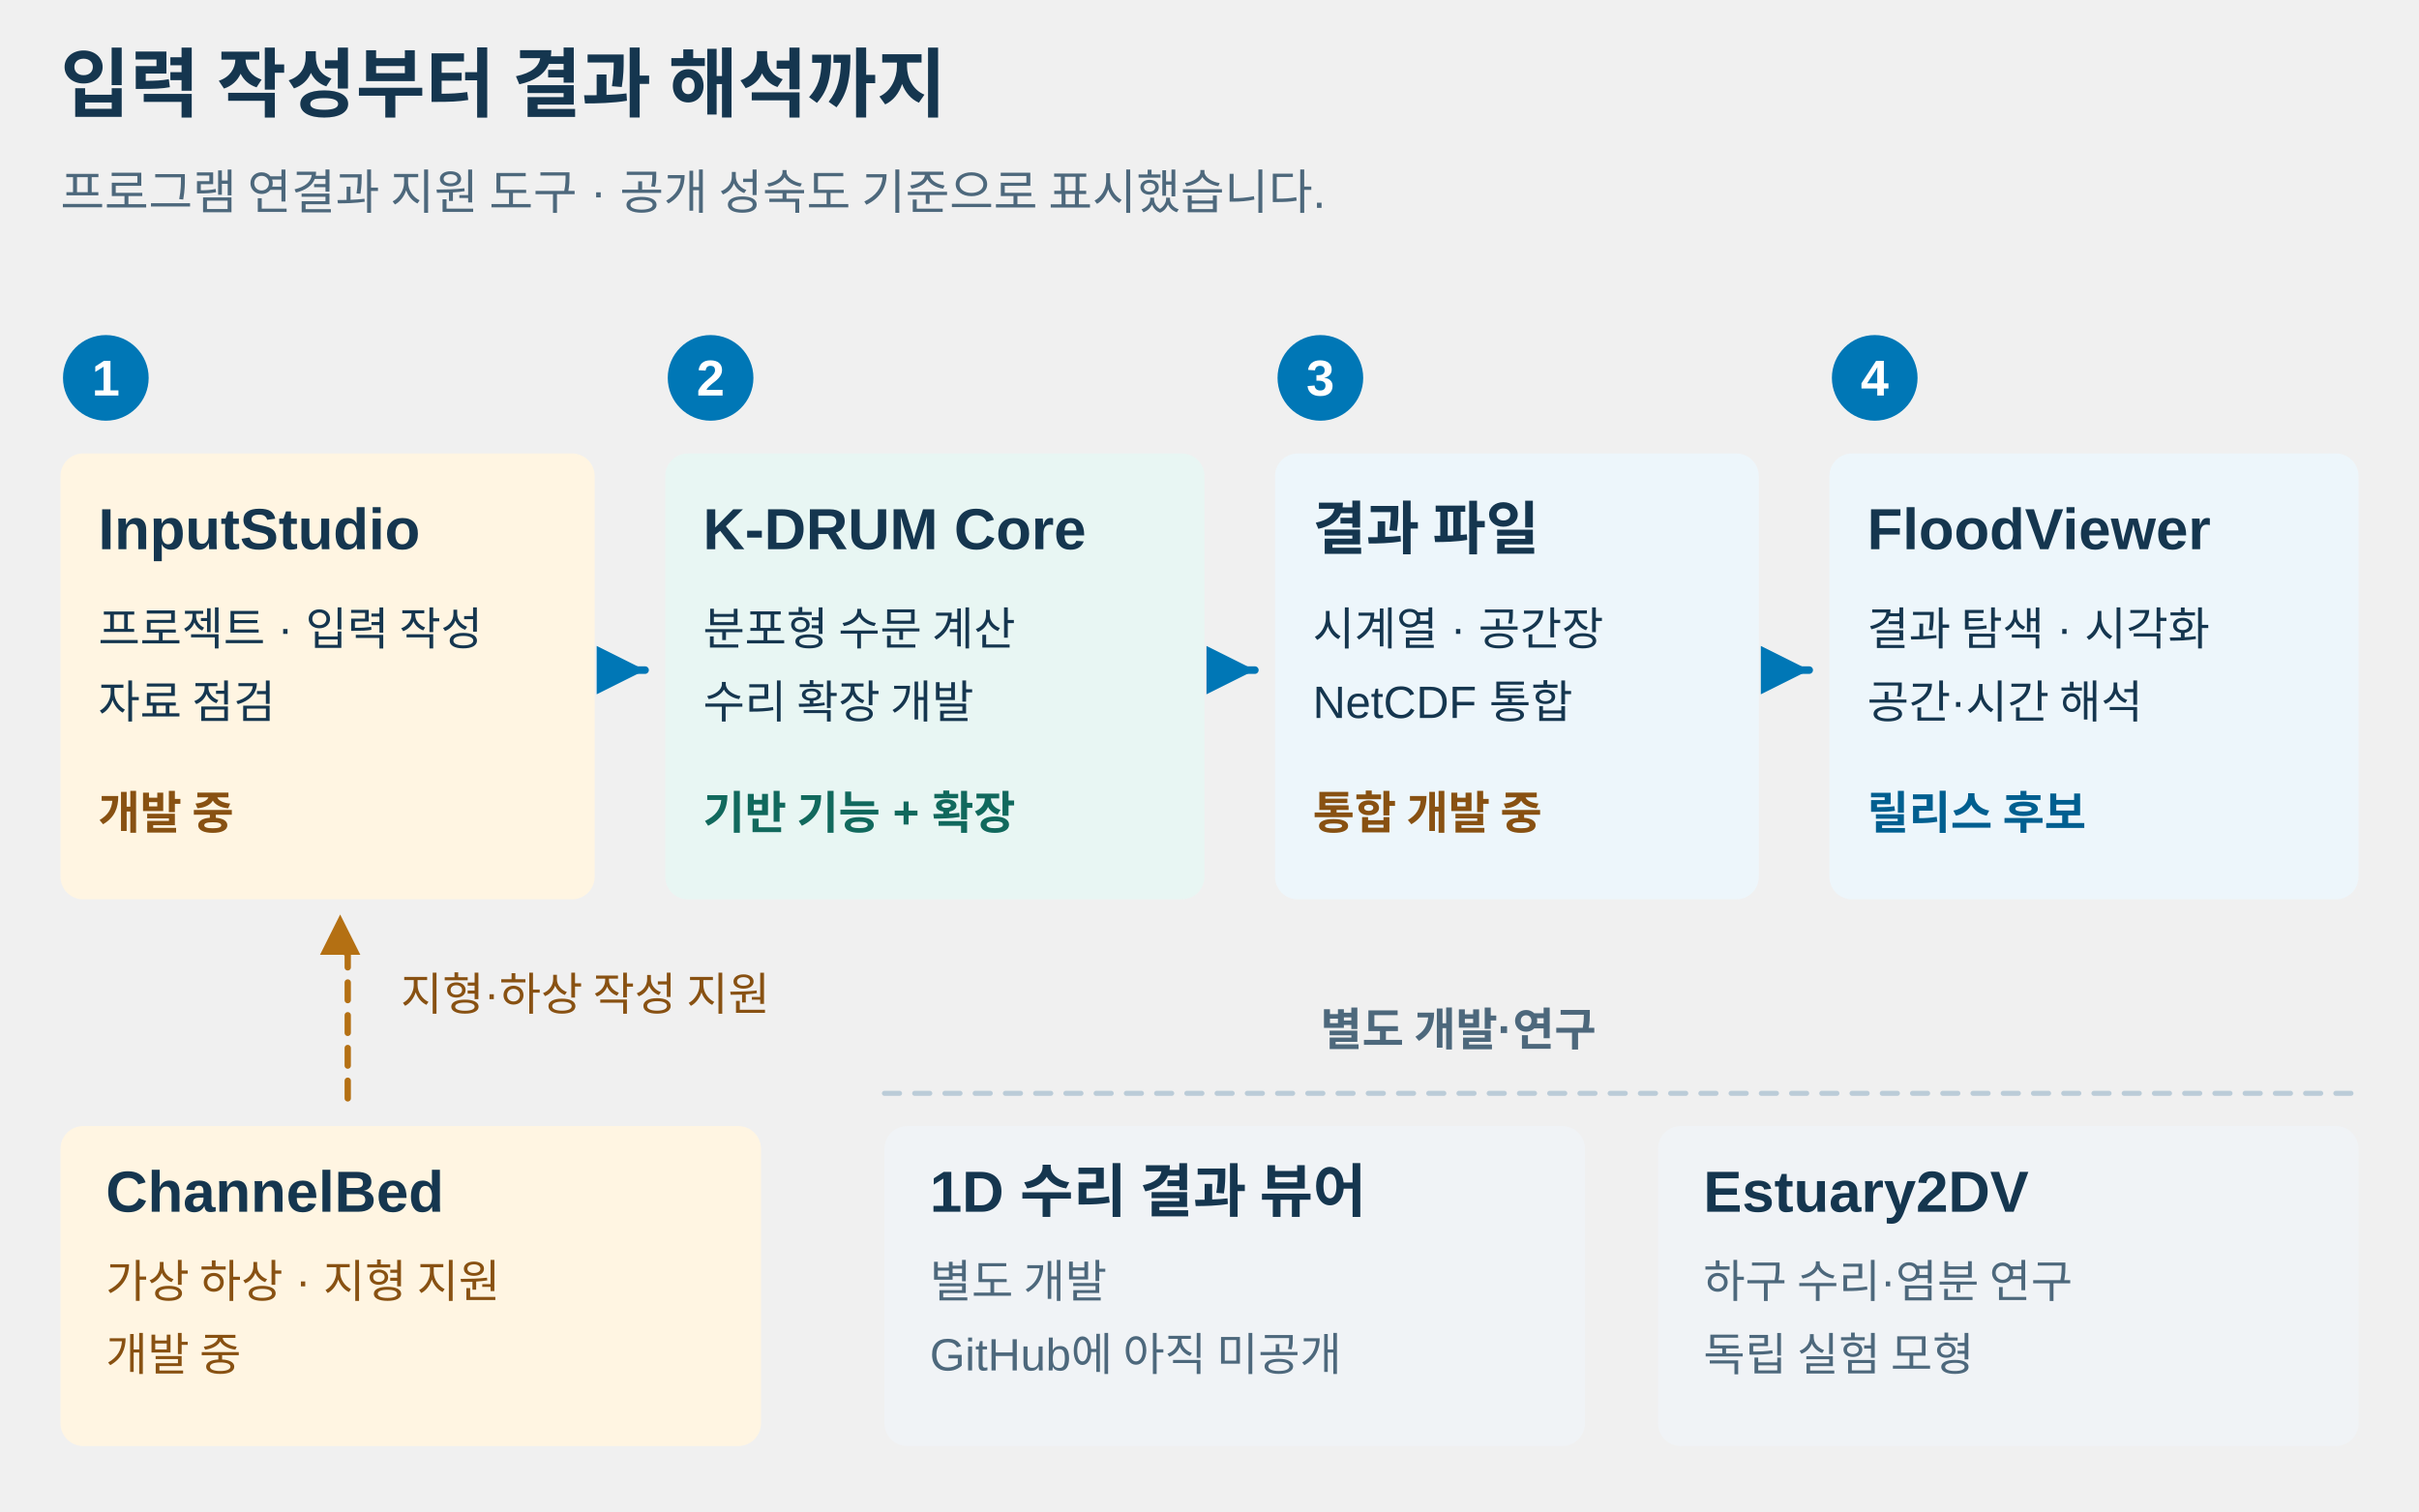
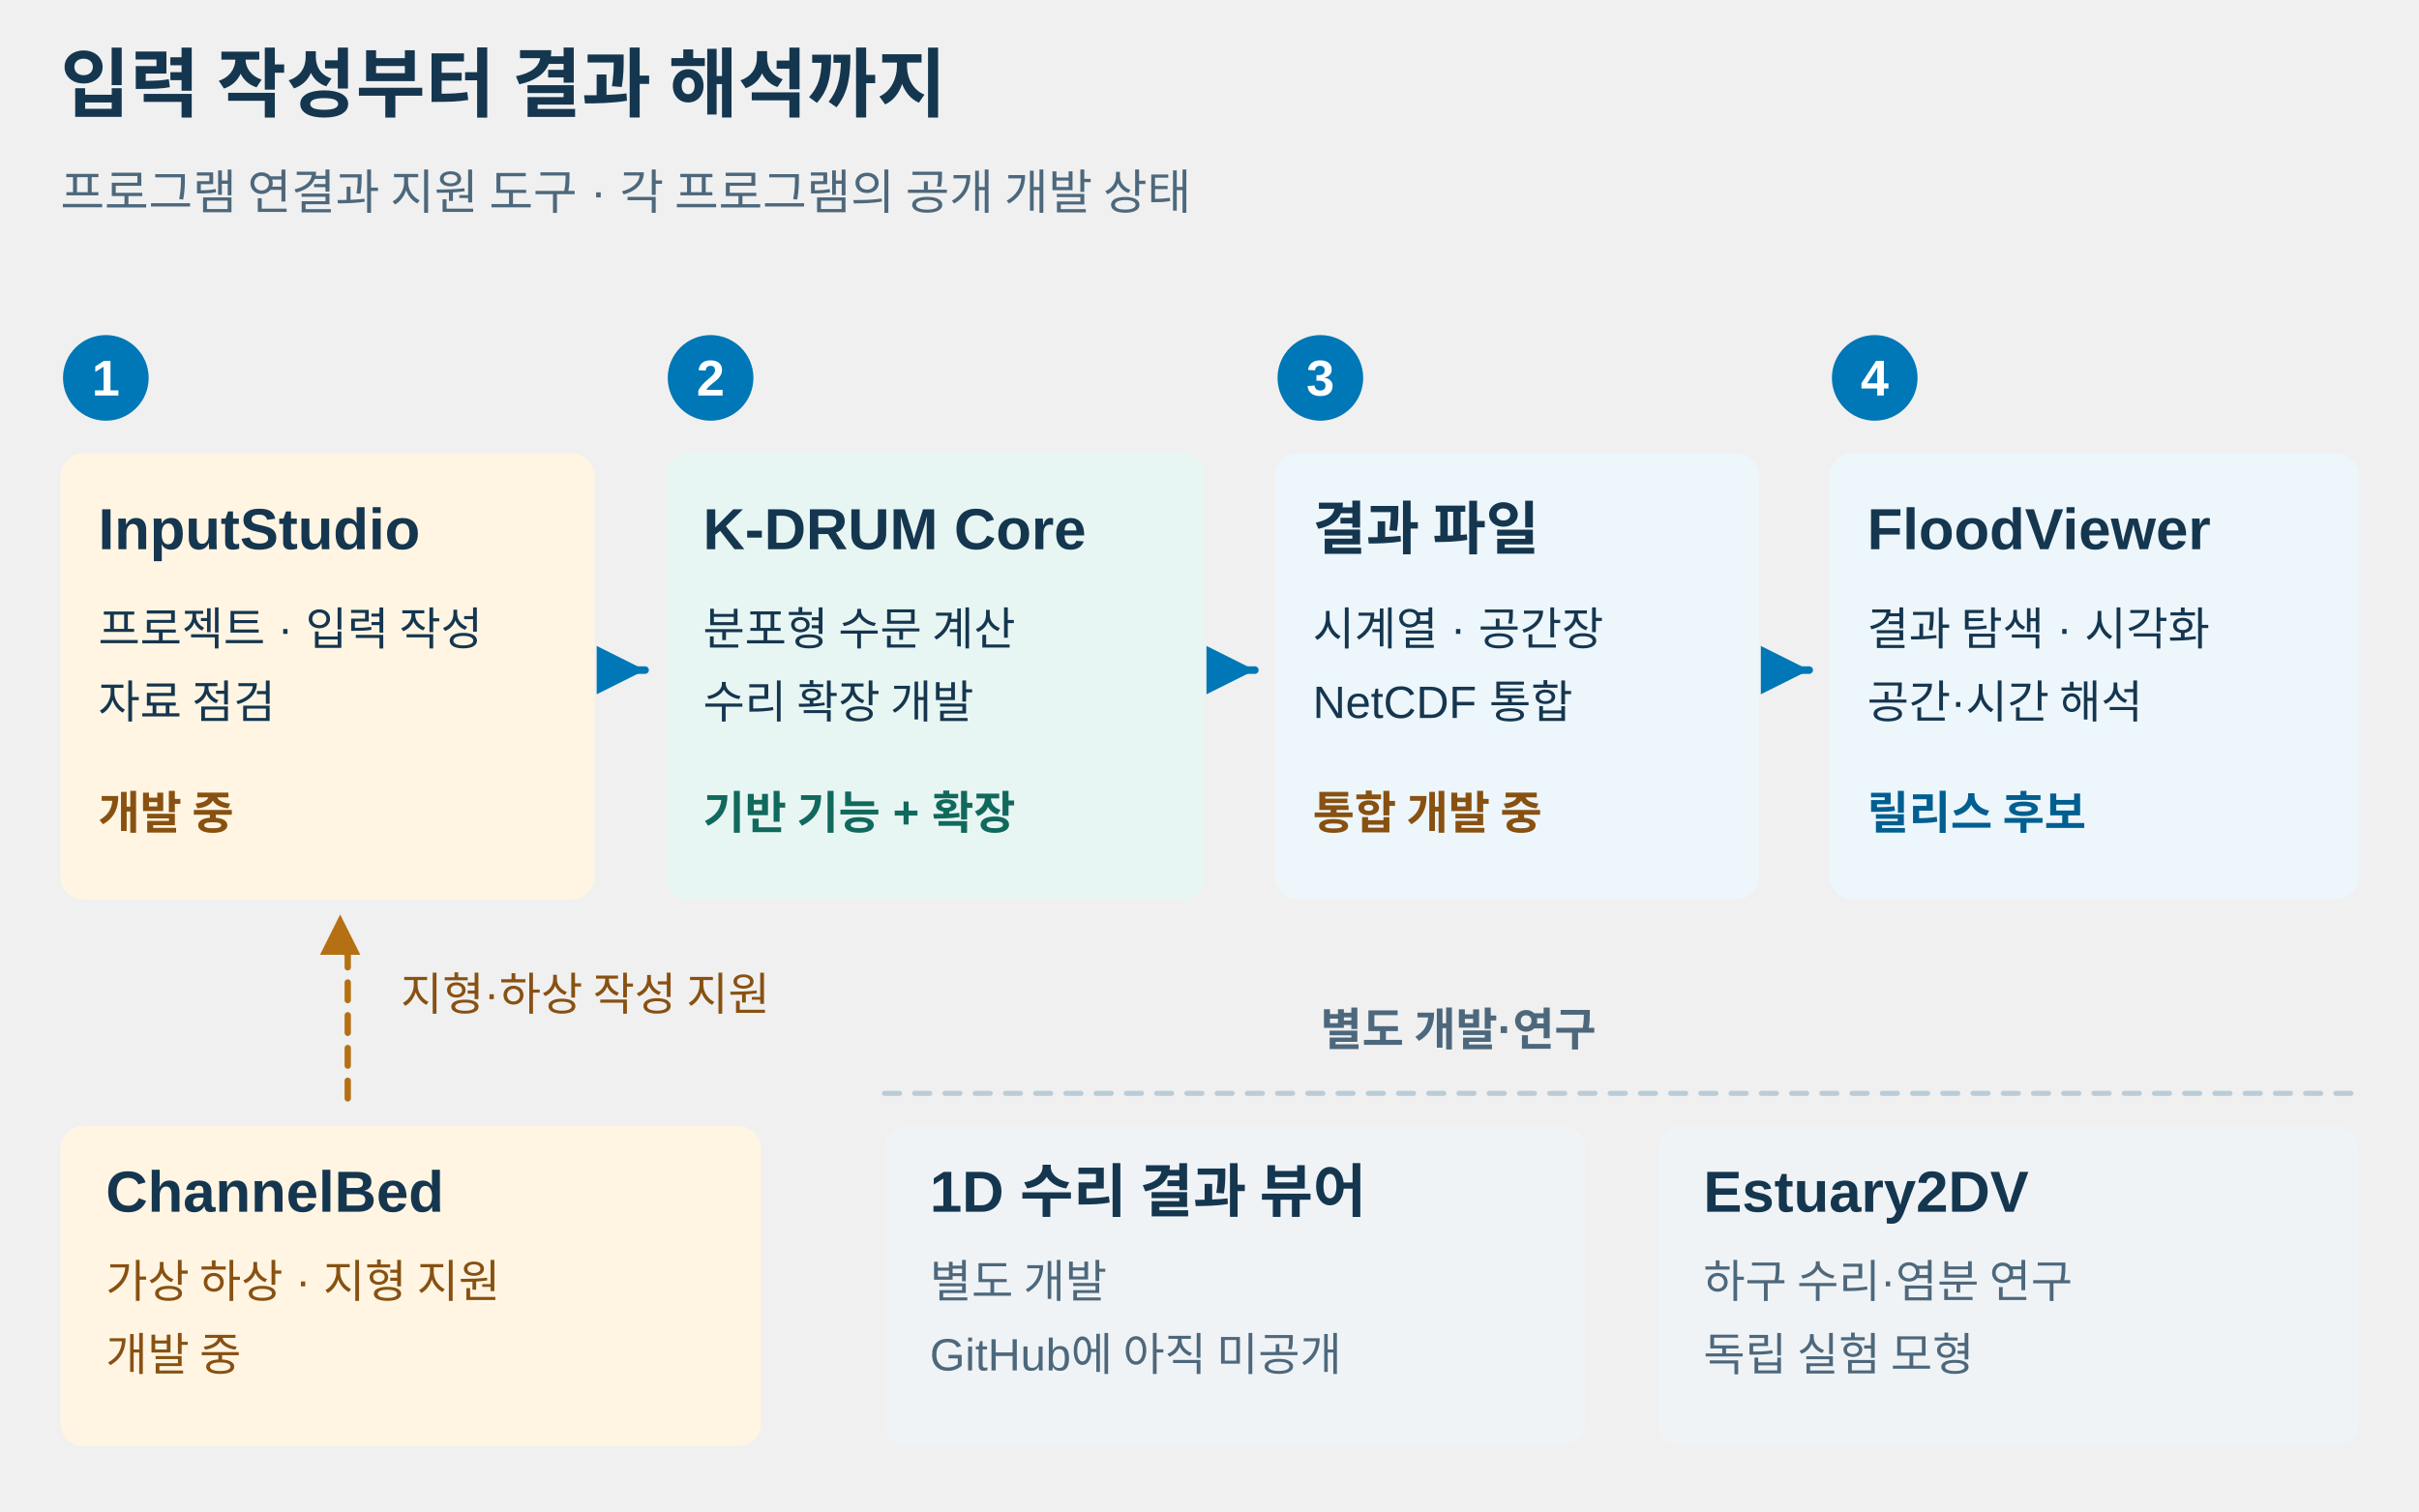
<svg xmlns="http://www.w3.org/2000/svg" width="960" height="600" viewBox="0 0 960 600" role="img" aria-labelledby="program-workflow-ko-title program-workflow-ko-desc" lang="ko">
  <defs>
    <marker id="program-workflow-ko-blue-arrow" viewBox="0 0 10 10" refX="9" refY="5" markerWidth="8" markerHeight="8" orient="auto-start-reverse">
      <path d="M1 1 L9 5 L1 9 Z" fill="#0077b6" />
    </marker>
    <marker id="program-workflow-ko-blue-back" viewBox="0 0 10 10" refX="9" refY="5" markerWidth="8" markerHeight="8" orient="auto-start-reverse">
      <path d="M1 1 L9 5 L1 9 Z" fill="#0077b6" />
    </marker>
    <marker id="program-workflow-ko-teal-arrow" viewBox="0 0 10 10" refX="9" refY="5" markerWidth="8" markerHeight="8" orient="auto-start-reverse">
      <path d="M1 1 L9 5 L1 9 Z" fill="#13878c" />
    </marker>
    <marker id="program-workflow-ko-teal-back" viewBox="0 0 10 10" refX="9" refY="5" markerWidth="8" markerHeight="8" orient="auto-start-reverse">
      <path d="M1 1 L9 5 L1 9 Z" fill="#13878c" />
    </marker>
    <marker id="program-workflow-ko-amber-arrow" viewBox="0 0 10 10" refX="9" refY="5" markerWidth="8" markerHeight="8" orient="auto-start-reverse">
      <path d="M1 1 L9 5 L1 9 Z" fill="#b47013" />
    </marker>
    <marker id="program-workflow-ko-amber-back" viewBox="0 0 10 10" refX="9" refY="5" markerWidth="8" markerHeight="8" orient="auto-start-reverse">
      <path d="M1 1 L9 5 L1 9 Z" fill="#b47013" />
    </marker>
  </defs>
  <g font-family="Pretendard, Noto Sans KR, Malgun Gothic, Arial, sans-serif" stroke-linecap="round" stroke-linejoin="round">
    <text x="24" y="44" font-size="30" font-weight="700" fill="#15364f" text-anchor="start">입력 작성부터 결과 해석까지</text>
-     <text x="24" y="83" font-size="19" font-weight="400" fill="#4d687c" text-anchor="start">프로그램 연결과 지원 도구 · 공개 성숙도 기준으로 표시했습니다.</text>
+     <text x="24" y="83" font-size="19" font-weight="400" fill="#4d687c" text-anchor="start">프로그램 연결과 지원 도구 · 각 프로그램의 공개 개발 상태</text>
    <circle cx="42" cy="150" r="17" fill="#0077b6" stroke="none" stroke-width="2" />
    <text x="42" y="157" font-size="20" font-weight="700" fill="#ffffff" text-anchor="middle">1</text>
    <rect x="24" y="180" width="212" height="177" rx="9" fill="#fff5e2" stroke="none" stroke-width="1.8" />
    <text x="39" y="218" font-size="23" font-weight="700" fill="#15364f" text-anchor="start">InputStudio</text>
    <text x="39" y="256" font-size="18" font-weight="400" fill="#15364f" text-anchor="start">프로젝트 · 입력 작성</text>
    <text x="39" y="285" font-size="18" font-weight="400" fill="#15364f" text-anchor="start">자료 점검</text>
    <text x="39" y="329" font-size="18" font-weight="700" fill="#885112" text-anchor="start">개발 중</text>
    <line x1="242" y1="266" x2="256" y2="266" stroke="#0077b6" stroke-width="3" marker-end="url(#program-workflow-ko-blue-arrow)" />
    <circle cx="282" cy="150" r="17" fill="#0077b6" stroke="none" stroke-width="2" />
    <text x="282" y="157" font-size="20" font-weight="700" fill="#ffffff" text-anchor="middle">2</text>
    <rect x="264" y="180" width="214" height="177" rx="9" fill="#e8f6f3" stroke="none" stroke-width="1.8" />
    <text x="279" y="218" font-size="23" font-weight="700" fill="#15364f" text-anchor="start">K-DRUM Core</text>
    <text x="279" y="256" font-size="18" font-weight="400" fill="#15364f" text-anchor="start">분포형 수문 계산</text>
    <text x="279" y="285" font-size="18" font-weight="400" fill="#15364f" text-anchor="start">수리 확장 개발</text>
    <text x="279" y="329" font-size="18" font-weight="700" fill="#11695d" text-anchor="start">기반 기능 + 확장</text>
    <line x1="484" y1="266" x2="498" y2="266" stroke="#0077b6" stroke-width="3" marker-end="url(#program-workflow-ko-blue-arrow)" />
    <circle cx="524" cy="150" r="17" fill="#0077b6" stroke="none" stroke-width="2" />
    <text x="524" y="157" font-size="20" font-weight="700" fill="#ffffff" text-anchor="middle">3</text>
    <rect x="506" y="180" width="192" height="177" rx="9" fill="#edf6fb" stroke="none" stroke-width="1.8" />
    <text x="521" y="218" font-size="23" font-weight="700" fill="#15364f" text-anchor="start">결과 파일</text>
    <text x="521" y="256" font-size="18" font-weight="400" fill="#15364f" text-anchor="start">시계열 · 공간장</text>
    <text x="521" y="285" font-size="18" font-weight="400" fill="#15364f" text-anchor="start">NetCDF 통합</text>
    <text x="521" y="329" font-size="18" font-weight="700" fill="#885112" text-anchor="start">통합 개발 중</text>
    <line x1="704" y1="266" x2="718" y2="266" stroke="#0077b6" stroke-width="3" marker-end="url(#program-workflow-ko-blue-arrow)" />
    <circle cx="744" cy="150" r="17" fill="#0077b6" stroke="none" stroke-width="2" />
    <text x="744" y="157" font-size="20" font-weight="700" fill="#ffffff" text-anchor="middle">4</text>
    <rect x="726" y="180" width="210" height="177" rx="9" fill="#edf6fb" stroke="none" stroke-width="1.8" />
    <text x="741" y="218" font-size="23" font-weight="700" fill="#15364f" text-anchor="start">FloodViewer</text>
    <text x="741" y="256" font-size="18" font-weight="400" fill="#15364f" text-anchor="start">결과 탐색 · 시각화</text>
    <text x="741" y="285" font-size="18" font-weight="400" fill="#15364f" text-anchor="start">공간·시간 해석</text>
    <text x="741" y="329" font-size="18" font-weight="700" fill="#005f90" text-anchor="start">릴리스 후보</text>
    <path d="M138 436 V378 H135 V363" fill="none" stroke="#b47013" stroke-width="2.5" stroke-dasharray="7 6" marker-end="url(#program-workflow-ko-amber-arrow)" stroke-linecap="round" stroke-linejoin="round" />
    <text x="159" y="401" font-size="18" font-weight="400" fill="#885112" text-anchor="start">지형·하상 작성 지원</text>
    <line x1="351" y1="434" x2="936" y2="434" stroke="#bbccd8" stroke-width="2" stroke-dasharray="6 6" />
    <text x="524" y="415" font-size="18" font-weight="700" fill="#4d687c" text-anchor="start">별도 개발·연구</text>
    <rect x="24" y="447" width="278" height="127" rx="9" fill="#fff5e2" stroke="none" stroke-width="1.8" />
    <text x="42" y="481" font-size="23" font-weight="700" fill="#15364f" text-anchor="start">ChannelBed</text>
    <text x="42" y="515" font-size="18" font-weight="400" fill="#885112" text-anchor="start">가상 하상 · 지형 지원</text>
    <text x="42" y="544" font-size="18" font-weight="400" fill="#885112" text-anchor="start">개발 중</text>
    <rect x="351" y="447" width="278" height="127" rx="9" fill="#f0f3f6" stroke="none" stroke-width="1.8" />
    <text x="369" y="481" font-size="23" font-weight="700" fill="#15364f" text-anchor="start">1D 수리 결과 뷰어</text>
    <text x="369" y="515" font-size="18" font-weight="400" fill="#4d687c" text-anchor="start">별도 개발</text>
    <text x="369" y="544" font-size="18" font-weight="400" fill="#4d687c" text-anchor="start">GitHub에 아직 미공개</text>
    <rect x="658" y="447" width="278" height="127" rx="9" fill="#f0f3f6" stroke="none" stroke-width="1.8" />
    <text x="676" y="481" font-size="23" font-weight="700" fill="#15364f" text-anchor="start">Estuary2DV</text>
    <text x="676" y="515" font-size="18" font-weight="400" fill="#4d687c" text-anchor="start">하구 수리·염분 연구</text>
    <text x="676" y="544" font-size="18" font-weight="400" fill="#4d687c" text-anchor="start">독립 실험 모형</text>
  </g>
</svg>
